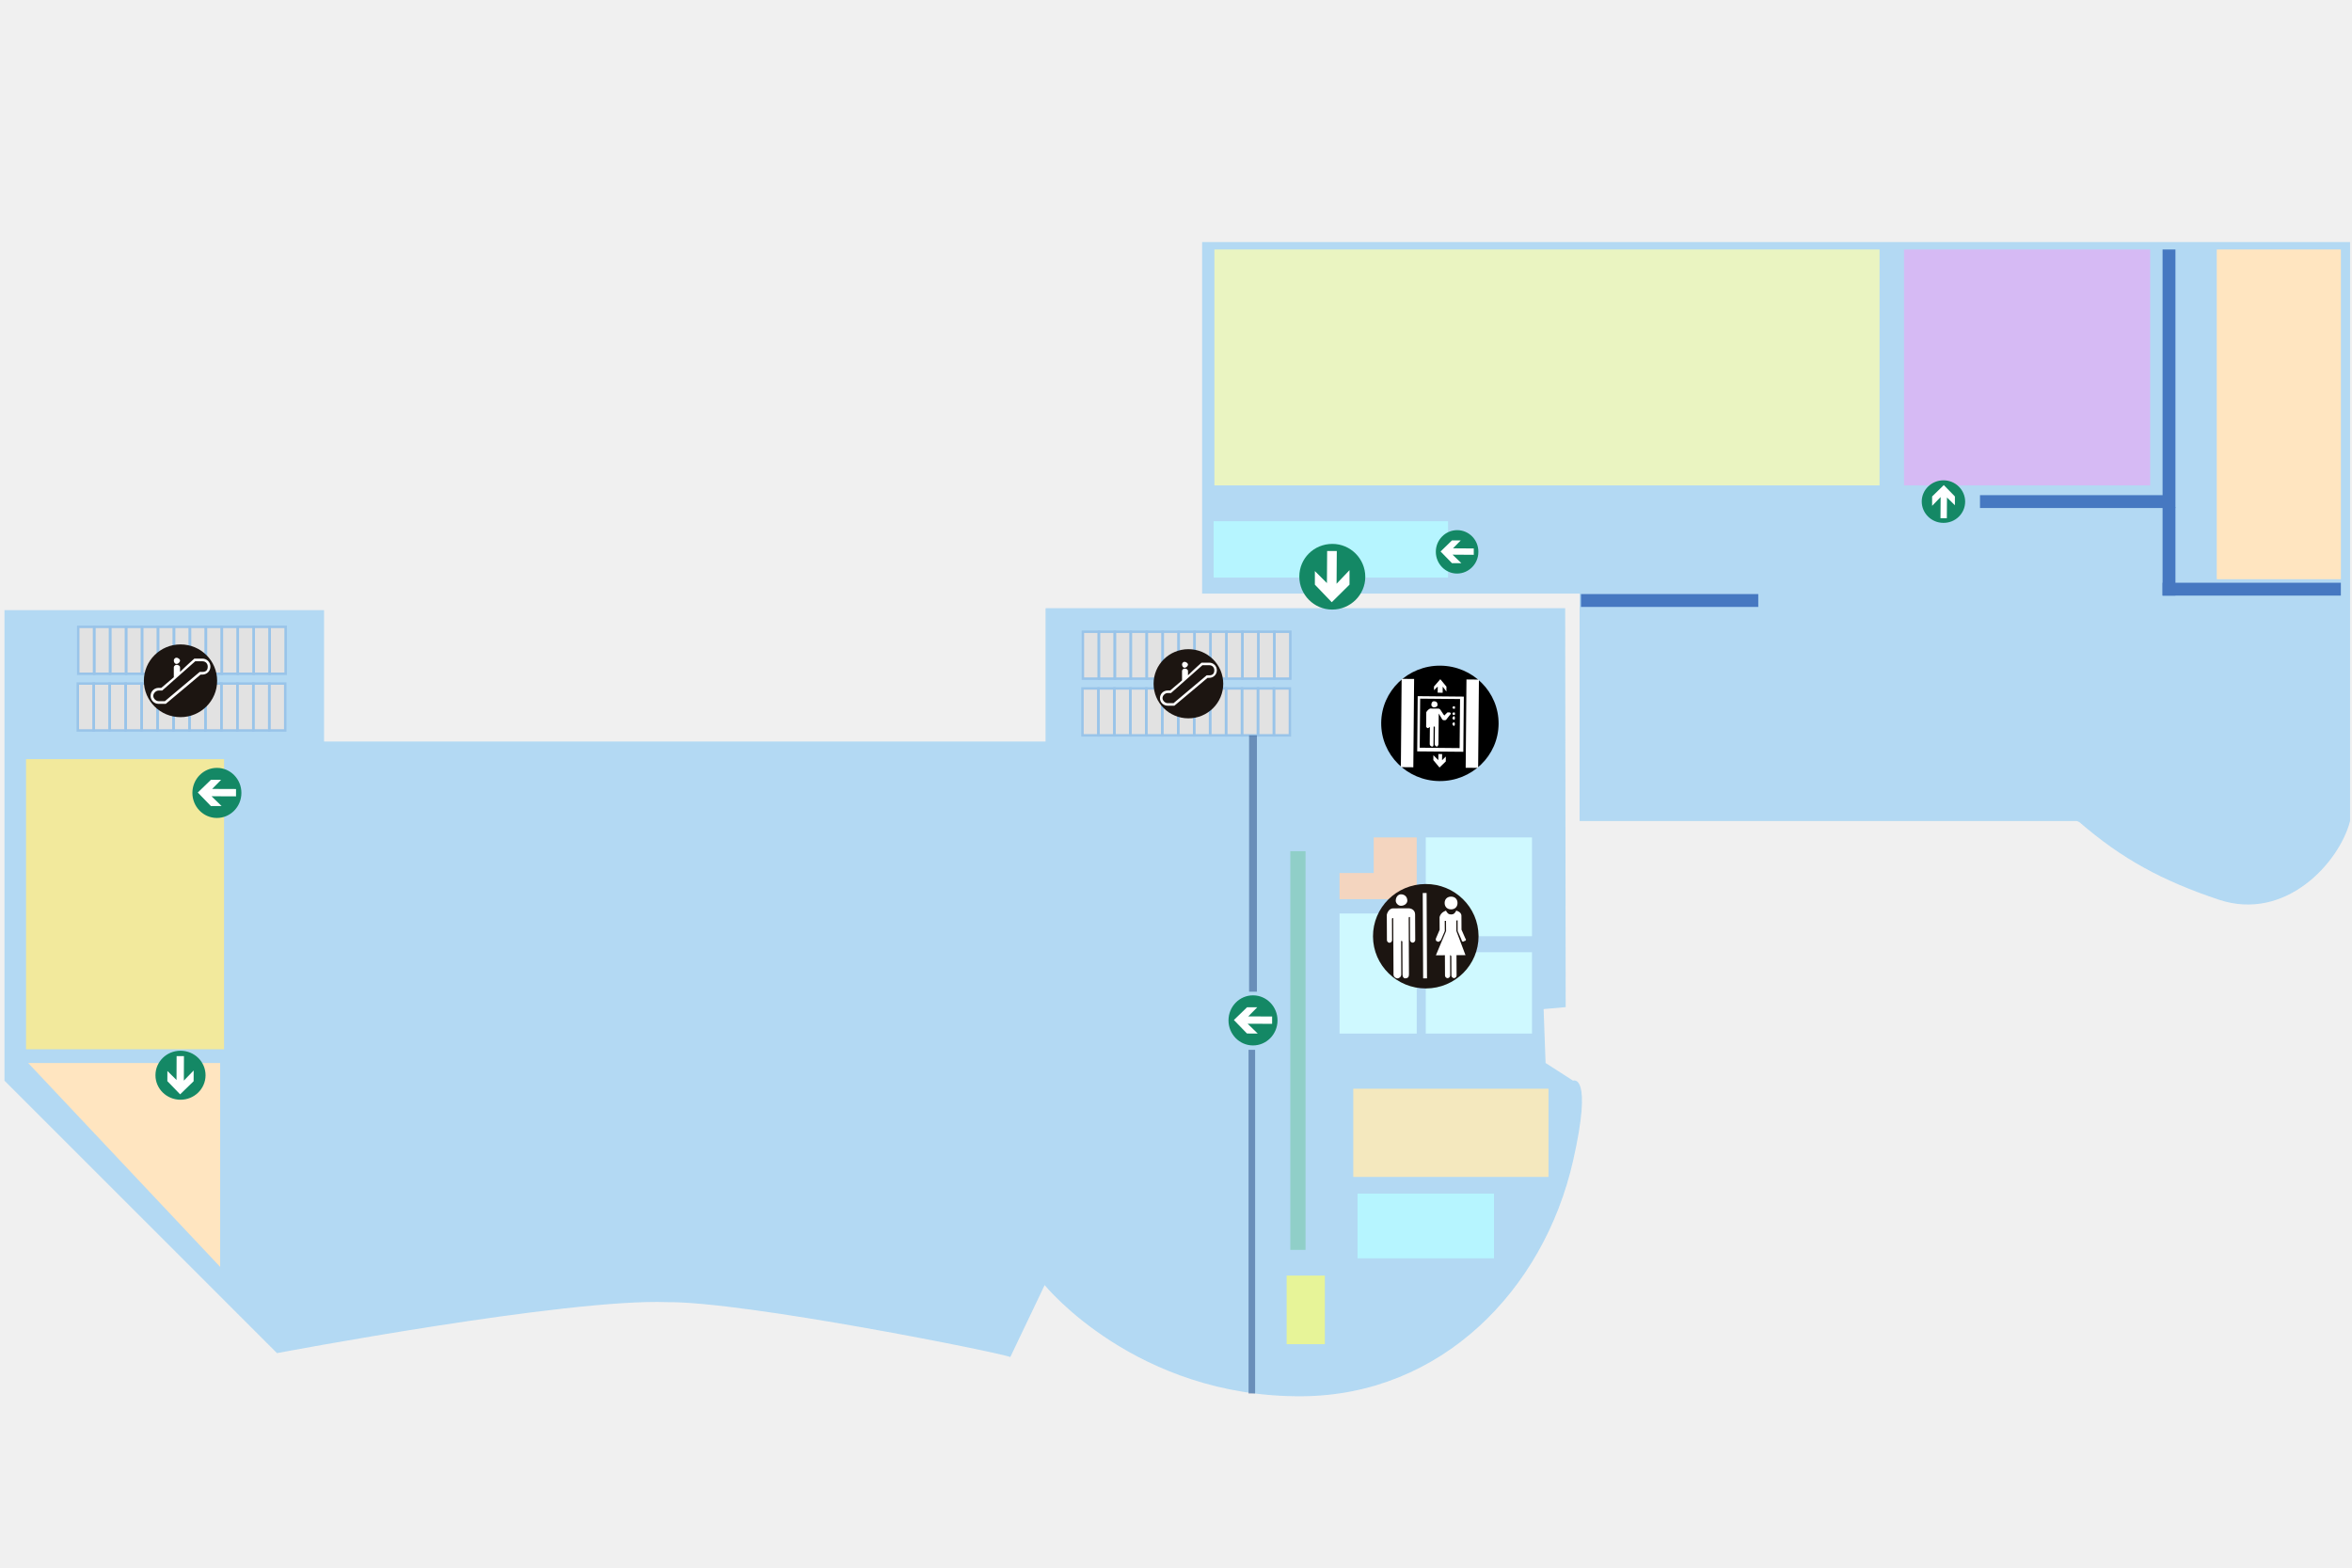
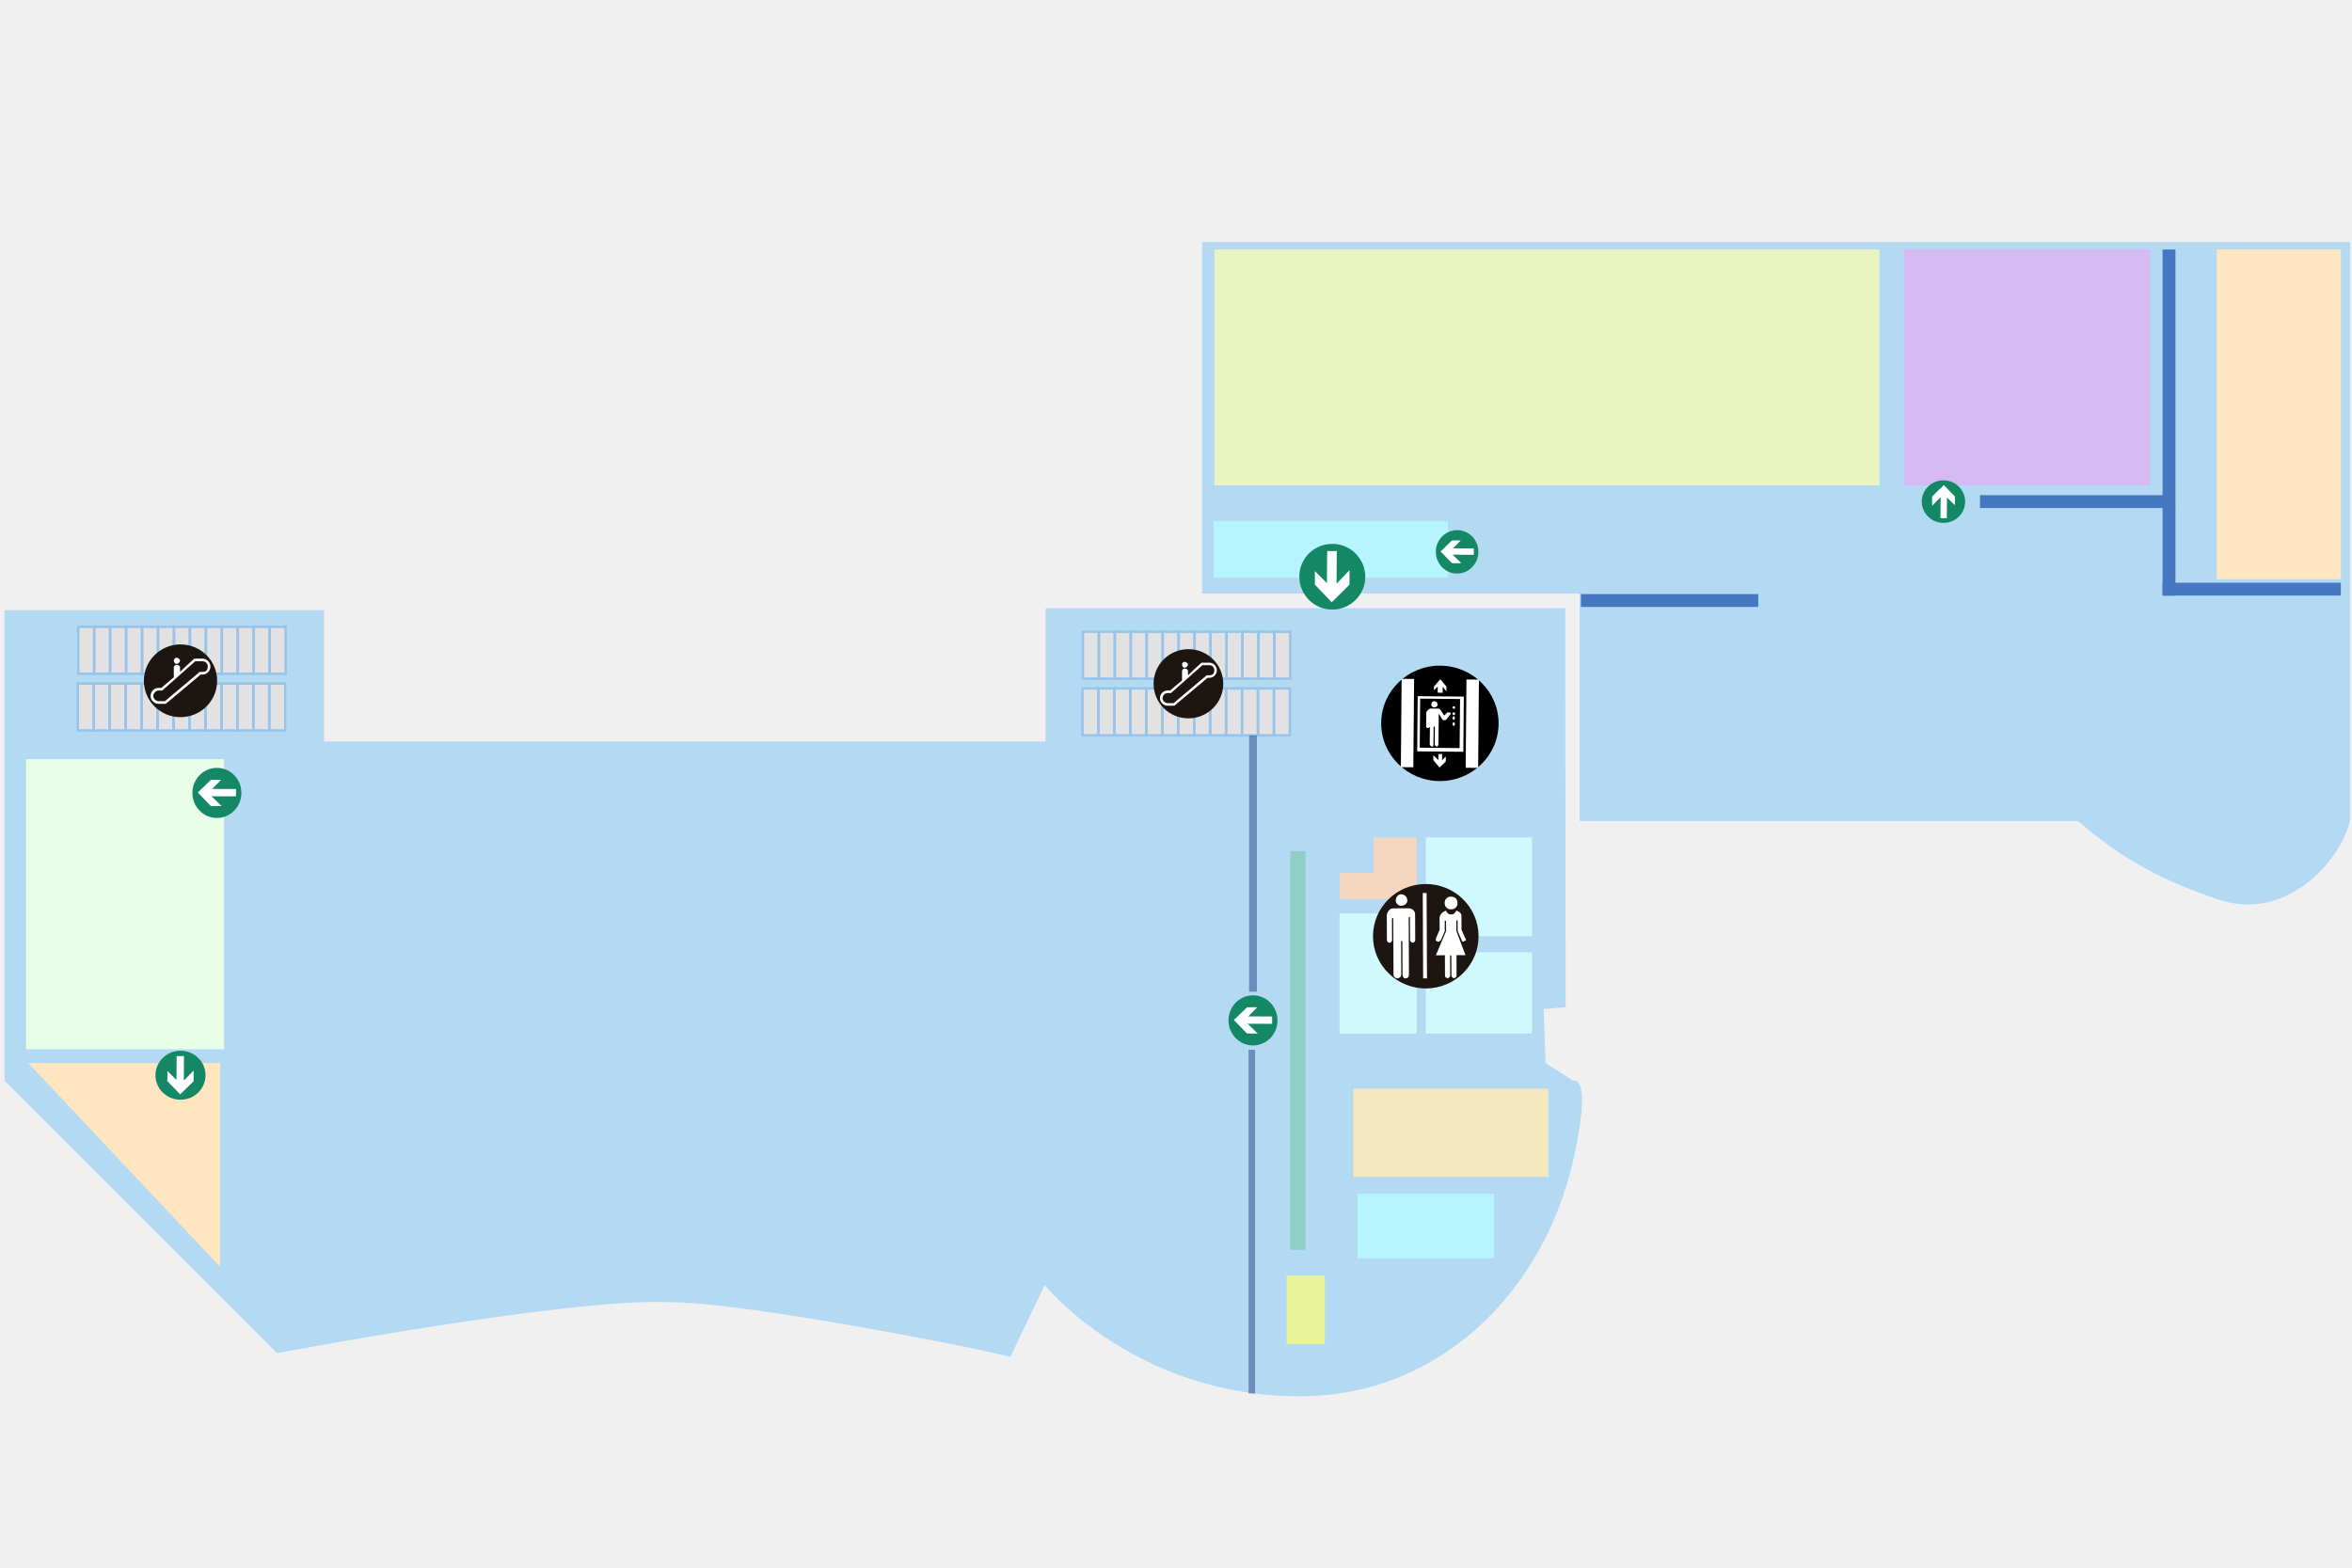
<svg xmlns="http://www.w3.org/2000/svg" version="1.1" id="图层_1" x="0px" y="0px" width="1920px" height="1280px" viewBox="0 0 1920 1280" enable-background="new 0 0 1920 1280" xml:space="preserve">
  <path opacity="0.7" fill="#98CFF4" enable-background="new    " d="M3.648,498.193v384.135l222.478,222.478  c0,0,236.883-44.816,318.512-41.615c63.484-0.622,273.696,41.615,280.098,44.816l28.04-58.751c0,0,74.396,91.866,210.443,90.763  c113.173-0.917,196.869-86.43,220.878-192.067c16.455-72.403,0-65.623,0-65.623l-22.408-14.405l-1.601-44.015l18.006-1.601  l-0.399-325.714H853.546v108.838H264.54V498.193H3.648z" />
  <g>
    <g>
      <rect x="63.863" y="511.818" fill="#E2E2E2" width="168.629" height="38.305" />
      <rect x="63.863" y="511.818" fill="none" stroke="#99C4E9" stroke-width="2" stroke-miterlimit="10" width="13.026" height="38.305" />
      <rect x="76.889" y="511.818" fill="none" stroke="#99C4E9" stroke-width="2" stroke-miterlimit="10" width="13.026" height="38.305" />
      <rect x="89.915" y="511.818" fill="none" stroke="#99C4E9" stroke-width="2" stroke-miterlimit="10" width="13.026" height="38.305" />
      <rect x="102.938" y="511.818" fill="none" stroke="#99C4E9" stroke-width="2" stroke-miterlimit="10" width="13.026" height="38.305" />
      <rect x="115.964" y="511.818" fill="none" stroke="#99C4E9" stroke-width="2" stroke-miterlimit="10" width="13.026" height="38.305" />
      <rect x="128.989" y="511.818" fill="none" stroke="#99C4E9" stroke-width="2" stroke-miterlimit="10" width="13.026" height="38.305" />
      <rect x="142.015" y="511.818" fill="none" stroke="#99C4E9" stroke-width="2" stroke-miterlimit="10" width="13.026" height="38.305" />
      <rect x="155.039" y="511.818" fill="none" stroke="#99C4E9" stroke-width="2" stroke-miterlimit="10" width="13.026" height="38.305" />
      <rect x="168.065" y="511.818" fill="none" stroke="#99C4E9" stroke-width="2" stroke-miterlimit="10" width="13.026" height="38.305" />
      <rect x="181.091" y="511.818" fill="none" stroke="#99C4E9" stroke-width="2" stroke-miterlimit="10" width="13.026" height="38.305" />
      <rect x="194.117" y="511.818" fill="none" stroke="#99C4E9" stroke-width="2" stroke-miterlimit="10" width="13.026" height="38.305" />
      <rect x="207.143" y="511.818" fill="none" stroke="#99C4E9" stroke-width="2" stroke-miterlimit="10" width="13.026" height="38.305" />
      <rect x="220.167" y="511.818" fill="none" stroke="#99C4E9" stroke-width="2" stroke-miterlimit="10" width="13.026" height="38.305" />
    </g>
    <g>
      <rect x="63.512" y="558.107" fill="#E2E2E2" width="168.629" height="38.305" />
      <rect x="63.512" y="558.107" fill="none" stroke="#99C4E9" stroke-width="2" stroke-miterlimit="10" width="13.026" height="38.305" />
      <rect x="76.537" y="558.107" fill="none" stroke="#99C4E9" stroke-width="2" stroke-miterlimit="10" width="13.026" height="38.305" />
      <rect x="89.563" y="558.107" fill="none" stroke="#99C4E9" stroke-width="2" stroke-miterlimit="10" width="13.026" height="38.305" />
      <rect x="102.586" y="558.107" fill="none" stroke="#99C4E9" stroke-width="2" stroke-miterlimit="10" width="13.026" height="38.305" />
      <rect x="115.612" y="558.107" fill="none" stroke="#99C4E9" stroke-width="2" stroke-miterlimit="10" width="13.026" height="38.305" />
      <rect x="128.639" y="558.107" fill="none" stroke="#99C4E9" stroke-width="2" stroke-miterlimit="10" width="13.026" height="38.305" />
      <rect x="141.665" y="558.107" fill="none" stroke="#99C4E9" stroke-width="2" stroke-miterlimit="10" width="13.026" height="38.305" />
      <rect x="154.688" y="558.107" fill="none" stroke="#99C4E9" stroke-width="2" stroke-miterlimit="10" width="13.026" height="38.305" />
      <rect x="167.714" y="558.107" fill="none" stroke="#99C4E9" stroke-width="2" stroke-miterlimit="10" width="13.026" height="38.305" />
      <rect x="180.74" y="558.107" fill="none" stroke="#99C4E9" stroke-width="2" stroke-miterlimit="10" width="13.026" height="38.305" />
      <rect x="193.767" y="558.107" fill="none" stroke="#99C4E9" stroke-width="2" stroke-miterlimit="10" width="13.026" height="38.305" />
      <rect x="206.793" y="558.107" fill="none" stroke="#99C4E9" stroke-width="2" stroke-miterlimit="10" width="13.026" height="38.305" />
      <rect x="219.816" y="558.107" fill="none" stroke="#99C4E9" stroke-width="2" stroke-miterlimit="10" width="13.026" height="38.305" />
    </g>
  </g>
-   <rect x="21.254" y="619.836" fill="#F2E99C" width="161.657" height="236.883" />
+   <rect x="21.254" y="619.836" fill="#E6ffE6" width="161.657" height="236.883" />
  <polygon fill="#FFE5C0" points="22.976,867.923 179.71,867.923 179.71,1034.381 " />
  <rect x="1053.321" y="695.014" fill="#90CFC8" width="12.416" height="325.486" />
  <rect x="1104.702" y="888.923" fill="#F4E8BE" width="159.384" height="72.025" />
  <rect x="1108.211" y="974.563" fill="#B6F5FF" width="111.368" height="52.819" />
  <g>
    <path d="M1223.337,591.082c-0.239,26.007-21.879,46.904-48.339,46.653c-26.459-0.252-47.719-21.549-47.489-47.573   c0.239-26.014,21.879-46.904,48.338-46.653C1202.306,543.754,1223.579,565.058,1223.337,591.082z" />
    <path fill="#FFFFFF" d="M1180.239,621.714l-5.139,4.955l-5.045-6.066l0.05-4.001l4.034,4.04l0.045-4.994l3.053,0.028l-0.05,4.999   l3.086-2.974L1180.239,621.714z M1170.603,560.526l5.144-5.959l5.032,6.059l-0.033,4.006l-3.014-4.034l-0.039,4.999l-4.079-0.028   l0.045-5.011l-3.079,2.969L1170.603,560.526z M1167.254,593.548c0,0-1.031,0.988-2.048,0.976l-1.01-1.016l0.112-12.014   c0,0,1.044-1.992,3.086-2.974l7.131,0.073c0,0,1.01,0.011,2.014,2.026l2.003,3.014c0,0,0.998,1.021,1.021,0.018l2.048-1.98   c1.016,0.005,2.037,0.018,2.037,0.018c1.005,1.016,1.005,1.016-0.023,1.998l-3.086,3.977c0,0-1.021,0.988-3.052-0.028l-3.001-5.04   l-0.235,25.037c-0.005,1.003-1.037,1.992-1.037,1.992c-1.016-0.005-2.031-1.021-2.014-2.021l0.128-14.021   c0,0-1.01-1.005-1.021-0.005l-0.122,14.016c-0.018,1.005-0.018,2.016-1.037,1.993c-1.021-0.011-2.031-1.016-2.021-2.021   l0.234-25.031c0,0,0,0-0.018,0.993L1167.254,593.548z M1187.632,590.736c-0.005,1.005-0.018,1.998-1.032,1.993   c0,0-1.005-1.01-0.993-2.016l1.021-0.993C1187.649,589.73,1187.632,590.736,1187.632,590.736L1187.632,590.736z M1187.67,586.73   c0,0-0.005,1.003-1.032,0.988l-0.998-1.01c0.005-1,1.032-1.993,1.032-1.993C1187.689,584.727,1187.678,585.73,1187.67,586.73   L1187.67,586.73z M1187.711,582.729c-0.018,0.993-0.018,0.993-1.027,0.981c0,0-1.016,0-1.005-1.01   c0.011-0.998,1.022-0.998,1.022-0.998C1187.716,581.719,1187.716,581.719,1187.711,582.729L1187.711,582.729z M1187.756,577.717   c0,1.005,0,1.005-1.032,0.993c0,0-1.01-0.018-1.005-1.016s1.027-0.988,1.027-0.988   C1187.767,576.725,1187.767,576.725,1187.756,577.717L1187.756,577.717z M1173.515,575.575c0,1.005-1.031,1.998-3.063,1.98   c-1.016-0.011-2.031-1.027-2.019-2.026c0.018-2.003,1.049-2.996,2.071-2.986C1172.534,572.563,1173.548,573.578,1173.515,575.575   L1173.515,575.575z M1192.928,568.751l-35.628-0.341l-0.402,45.075l37.654,0.339l0.407-45.057L1192.928,568.751z M1191.889,570.744   c-0.018,3.008-0.341,38.06-0.363,40.058c-3.058-0.039-29.512-0.279-32.576-0.312c0.023-1.998,0.346-37.05,0.369-40.053   C1162.366,570.476,1188.837,570.715,1191.889,570.744L1191.889,570.744z M1206.642,626.96l-10.171-0.094l0.648-72.092l10.178,0.089   L1206.642,626.96z M1153.731,626.47l-10.171-0.094l0.641-72.097l10.177,0.083L1153.731,626.47z" />
  </g>
  <g>
    <rect x="1163.894" y="683.754" fill="#CFF9FF" width="86.721" height="80.672" />
    <rect x="1163.894" y="777.477" fill="#CFF9FF" width="86.721" height="66.436" />
    <rect x="1093.503" y="745.842" fill="#CFF9FF" width="62.994" height="98.073" />
    <polygon fill="#F4D5BF" points="1121.383,683.754 1121.383,712.821 1093.503,712.821 1093.503,734.174 1156.497,734.174    1156.497,721.124 1156.497,712.821 1156.497,683.754  " />
    <g>
      <path fill="#1C1511" d="M1206.982,764.211c0.116,23.548-19.073,42.733-42.872,42.853c-23.795,0.116-43.18-18.883-43.301-42.426    c-0.11-23.548,19.084-42.727,42.884-42.848C1187.485,721.664,1206.866,740.663,1206.982,764.211z" />
      <g>
        <path fill="#FFFFFF" d="M1189.811,737.26c0.012,3.12-2.078,5.208-5.228,5.224c-3.151,0.01-5.259-2.053-5.28-5.174     c-0.015-3.12,2.078-5.21,5.228-5.224C1187.676,732.072,1189.79,734.14,1189.811,737.26L1189.811,737.26z" />
        <path fill="#FFFFFF" d="M1136.382,767.678c0.011,1.042-1.037,2.089-2.088,2.094c-1.047,0-2.109-1.037-2.109-2.073l-0.102-20.794     c0,0,1.028-5.205,5.224-5.229l12.612-0.061c0,0,5.244-0.025,5.268,5.174l0.106,20.801c0,1.042-1.042,2.078-2.094,2.088     c-1.052,0.005-2.104-1.032-2.114-2.068l-0.09-18.718c0,0-1.057-1.042-1.042,1.047l0.216,45.757     c0.015,2.073-1.021,3.115-3.13,3.135c-1.045,0-2.107-1.037-2.114-3.115l-0.131-27.036c0,0-1.057-1.042-1.052,0l0.128,27.041     c0.015,2.078-2.083,3.132-3.135,3.135c-1.042,0.005-3.151-1.032-3.166-3.105l-0.223-45.752c0,0-0.005-1.042-1.047,0.005     L1136.382,767.678z" />
        <path fill="#FFFFFF" d="M1193.001,747.638l0.07,11.445l3.181,7.261c1.057,1.037,0.011,2.083-1.037,2.089     c-1.052,1.042-2.104,0.01-2.112-1.032l-3.186-7.261l-0.03-8.318c-0.015-1.047-1.062,0-1.062,0l0.046,8.318l7.448,19.719     l-7.351,0.036l0.085,16.648c0.005,1.037-1.042,2.083-2.094,2.083c-1.047,0.01-2.104-1.021-2.109-2.063l-0.075-15.601     c-0.011-1.032-1.057-1.032-1.057-1.032l0.075,16.633c0.011,1.042-1.031,2.089-2.088,2.094c-1.052,0.01-2.109-1.032-2.109-2.07     l-0.08-16.638l-7.358,0.031l8.313-19.794l-0.049-8.318h-1.047l0.046,8.318l-3.115,7.297c-1.047,1.047-2.094,2.089-3.151,1.062     c-1.047,0.005-1.057-1.042-1.057-2.083l3.115-7.287l-0.051-10.403c1.032-4.167,5.224-5.224,5.224-5.224     c1.057,2.073,2.119,3.11,4.218,3.101c2.099-0.01,3.14-1.062,4.189-3.146C1188.788,743.5,1192.992,744.518,1193.001,747.638     L1193.001,747.638z" />
        <path fill="#FFFFFF" d="M1148.84,735.378c0.011,2.083-2.089,4.171-5.239,4.192c-2.099,0.011-4.207-2.063-4.218-4.151     c-0.02-3.105,2.068-5.205,4.171-5.219C1146.705,730.19,1148.819,732.253,1148.84,735.378L1148.84,735.378z" />
        <rect x="1161.57" y="729.142" transform="matrix(1 -0.0047 0.0047 1 -3.5778 5.4752)" fill="#FFFFFF" width="3.156" height="69.687" />
      </g>
    </g>
  </g>
  <g>
    <g>
      <rect x="883.991" y="515.81" fill="#E2E2E2" width="168.629" height="38.305" />
      <rect x="883.991" y="515.81" fill="none" stroke="#99C4E9" stroke-width="2" stroke-miterlimit="10" width="13.026" height="38.305" />
      <rect x="897.017" y="515.81" fill="none" stroke="#99C4E9" stroke-width="2" stroke-miterlimit="10" width="13.026" height="38.305" />
      <rect x="910.043" y="515.81" fill="none" stroke="#99C4E9" stroke-width="2" stroke-miterlimit="10" width="13.026" height="38.305" />
      <rect x="923.067" y="515.81" fill="none" stroke="#99C4E9" stroke-width="2" stroke-miterlimit="10" width="13.026" height="38.305" />
      <rect x="936.093" y="515.81" fill="none" stroke="#99C4E9" stroke-width="2" stroke-miterlimit="10" width="13.026" height="38.305" />
      <rect x="949.118" y="515.81" fill="none" stroke="#99C4E9" stroke-width="2" stroke-miterlimit="10" width="13.026" height="38.305" />
      <rect x="962.144" y="515.81" fill="none" stroke="#99C4E9" stroke-width="2" stroke-miterlimit="10" width="13.026" height="38.305" />
      <rect x="975.167" y="515.81" fill="none" stroke="#99C4E9" stroke-width="2" stroke-miterlimit="10" width="13.026" height="38.305" />
      <rect x="988.193" y="515.81" fill="none" stroke="#99C4E9" stroke-width="2" stroke-miterlimit="10" width="13.026" height="38.305" />
      <rect x="1001.22" y="515.81" fill="none" stroke="#99C4E9" stroke-width="2" stroke-miterlimit="10" width="13.026" height="38.305" />
      <rect x="1014.246" y="515.81" fill="none" stroke="#99C4E9" stroke-width="2" stroke-miterlimit="10" width="13.026" height="38.305" />
      <rect x="1027.272" y="515.81" fill="none" stroke="#99C4E9" stroke-width="2" stroke-miterlimit="10" width="13.026" height="38.305" />
      <rect x="1040.295" y="515.81" fill="none" stroke="#99C4E9" stroke-width="2" stroke-miterlimit="10" width="13.026" height="38.305" />
    </g>
    <g>
      <rect x="883.64" y="562.099" fill="#E2E2E2" width="168.629" height="38.305" />
      <rect x="883.64" y="562.099" fill="none" stroke="#99C4E9" stroke-width="2" stroke-miterlimit="10" width="13.026" height="38.305" />
      <rect x="896.665" y="562.099" fill="none" stroke="#99C4E9" stroke-width="2" stroke-miterlimit="10" width="13.026" height="38.305" />
      <rect x="909.691" y="562.099" fill="none" stroke="#99C4E9" stroke-width="2" stroke-miterlimit="10" width="13.026" height="38.305" />
      <rect x="922.715" y="562.099" fill="none" stroke="#99C4E9" stroke-width="2" stroke-miterlimit="10" width="13.026" height="38.305" />
      <rect x="935.741" y="562.099" fill="none" stroke="#99C4E9" stroke-width="2" stroke-miterlimit="10" width="13.026" height="38.305" />
      <rect x="948.767" y="562.099" fill="none" stroke="#99C4E9" stroke-width="2" stroke-miterlimit="10" width="13.026" height="38.305" />
      <rect x="961.793" y="562.099" fill="none" stroke="#99C4E9" stroke-width="2" stroke-miterlimit="10" width="13.026" height="38.305" />
      <rect x="974.817" y="562.099" fill="none" stroke="#99C4E9" stroke-width="2" stroke-miterlimit="10" width="13.026" height="38.305" />
      <rect x="987.843" y="562.099" fill="none" stroke="#99C4E9" stroke-width="2" stroke-miterlimit="10" width="13.026" height="38.305" />
      <rect x="1000.869" y="562.099" fill="none" stroke="#99C4E9" stroke-width="2" stroke-miterlimit="10" width="13.026" height="38.305" />
      <rect x="1013.895" y="562.099" fill="none" stroke="#99C4E9" stroke-width="2" stroke-miterlimit="10" width="13.026" height="38.305" />
      <rect x="1026.921" y="562.099" fill="none" stroke="#99C4E9" stroke-width="2" stroke-miterlimit="10" width="13.026" height="38.305" />
      <rect x="1039.945" y="562.099" fill="none" stroke="#99C4E9" stroke-width="2" stroke-miterlimit="10" width="13.026" height="38.305" />
    </g>
  </g>
  <g>
    <path fill="#1C1511" d="M998.566,558.284c0,15.59-12.731,28.228-28.435,28.228c-15.703,0-28.434-12.639-28.434-28.228   c0-15.595,12.731-28.238,28.434-28.238C985.835,530.047,998.566,542.689,998.566,558.284z" />
    <path fill="#FFFFFF" d="M980.876,541.064L980.876,541.064c0,0-5.546,4.821-11.092,10.331v-3.446c0-1.376-1.384-2.063-2.773-2.063   c-0.692,0-2.078,0.689-2.078,2.063v7.575c-4.852,4.132-9.705,8.264-9.705,8.264c-0.692,0-2.08,0-2.08,0   c-3.462,0-6.239,2.754-6.239,6.203c0,3.44,2.776,6.194,6.239,6.194h5.546c0,0,26.341-22.036,27.036-22.723c0.689,0,1.386,0,1.386,0   c3.466,0,6.239-2.754,6.239-6.2c0-3.44-2.773-6.197-6.239-6.197L980.876,541.064L980.876,541.064z M987.116,543.129   c2.77,0,4.159,2.063,4.159,4.132c0,2.756-1.388,4.136-4.159,4.136h-2.08l-27.034,22.723c-0.692,0-4.854,0-4.854,0   c-2.08,0-4.159-2.063-4.159-4.128c0-2.063,2.078-4.136,4.159-4.136h2.773c0,0,24.956-22.035,25.649-22.728   C982.265,543.129,987.116,543.129,987.116,543.129L987.116,543.129z M969.784,542.439c0,1.382-1.384,2.754-2.773,2.754   c-1.382,0-2.078-1.371-2.078-2.754c0-0.689,0.696-2.063,2.078-2.063C968.398,540.374,969.784,541.749,969.784,542.439   L969.784,542.439z" />
  </g>
  <g>
    <path fill="#1C1511" d="M177.256,555.859c0,16.395-13.389,29.686-29.904,29.686s-29.903-13.291-29.903-29.686   c0-16.401,13.389-29.697,29.903-29.697C163.868,526.163,177.256,539.458,177.256,555.859z" />
    <path fill="#FFFFFF" d="M158.651,537.75L158.651,537.75c0,0-5.832,5.07-11.665,10.865v-3.624c0-1.447-1.456-2.17-2.917-2.17   c-0.728,0-2.185,0.724-2.185,2.17v7.967c-5.102,4.345-10.207,8.691-10.207,8.691c-0.728,0-2.188,0-2.188,0   c-3.641,0-6.561,2.896-6.561,6.524c0,3.617,2.919,6.513,6.561,6.513h5.832c0,0,27.702-23.174,28.432-23.897   c0.724,0,1.458,0,1.458,0c3.645,0,6.561-2.896,6.561-6.52c0-3.617-2.917-6.517-6.561-6.517L158.651,537.75L158.651,537.75z    M165.213,539.92c2.913,0,4.373,2.17,4.373,4.345c0,2.899-1.46,4.349-4.373,4.349h-2.188l-28.43,23.897c-0.728,0-5.104,0-5.104,0   c-2.188,0-4.373-2.17-4.373-4.342c0-2.17,2.185-4.349,4.373-4.349h2.917c0,0,26.246-23.173,26.974-23.902   C160.113,539.92,165.213,539.92,165.213,539.92L165.213,539.92z M146.987,539.196c0,1.453-1.456,2.896-2.917,2.896   c-1.453,0-2.185-1.442-2.185-2.896c0-0.724,0.732-2.17,2.185-2.17C145.53,537.024,146.987,538.47,146.987,539.196L146.987,539.196z   " />
  </g>
  <g>
    <path fill="#148865" d="M147.433,857.908c11.292,0.049,20.41,9.041,20.365,20.092c-0.051,11.045-9.241,19.967-20.527,19.918   c-11.292-0.047-20.41-9.041-20.365-20.09C126.952,866.779,136.143,857.862,147.433,857.908z" />
    <path fill="#FFFFFF" d="M144.175,862.296l-0.079,19.501l-7.448-7.344l-0.035,8.291l10.427,10.773l11.016-10.683l0.037-8.78   l-8.017,8.26l0.086-19.995L144.175,862.296z" />
  </g>
  <rect x="1019.662" y="600.405" opacity="0.5" fill="#1F447F" enable-background="new    " width="6.398" height="209.314" />
  <rect x="1019.227" y="857.167" opacity="0.5" fill="#1F447F" enable-background="new    " width="5.36" height="280.616" />
  <rect x="1050.321" y="1041.5" fill="#E7F498" width="31.208" height="56" />
  <g>
    <path fill="#148865" d="M197.066,647.488c-0.049,11.292-9.041,20.41-20.092,20.365c-11.045-0.051-19.967-9.241-19.918-20.527   c0.047-11.292,9.041-20.41,20.09-20.365C188.195,627.007,197.113,636.198,197.066,647.488z" />
    <path fill="#FFFFFF" d="M192.679,644.229l-19.501-0.079l7.344-7.448l-8.291-0.035l-10.773,10.427l10.683,11.016l8.78,0.037   l-8.26-8.017l19.995,0.086L192.679,644.229z" />
  </g>
  <g>
    <path fill="#148865" d="M1042.866,833.222c-0.049,11.292-9.041,20.41-20.092,20.365c-11.045-0.051-19.967-9.241-19.918-20.527   c0.047-11.292,9.041-20.41,20.09-20.365C1033.996,812.741,1042.913,821.932,1042.866,833.222z" />
    <path fill="#FFFFFF" d="M1038.478,829.964l-19.501-0.079l7.344-7.448l-8.291-0.035l-10.773,10.427l10.683,11.016l8.78,0.037   l-8.26-8.017l19.995,0.086L1038.478,829.964z" />
  </g>
  <path opacity="0.7" fill="#98CFF4" d="M981.33,197.611v287.034h308.14v185.728h406.07c0.281,0.281,1.595,0.657,1.97,0.938  c34.613,29.923,67.538,47.839,113.97,63.316c54.218,18.01,98.117-30.204,106.935-64.254l0,0V484.645V197.611H981.33L981.33,197.611z  " />
  <rect x="1809.604" y="203.709" fill="#FFE5C0" width="101.306" height="269.212" />
  <rect x="990.71" y="425.552" fill="#B6F5FF" width="191.356" height="46.057" />
  <g>
    <path fill="#148865" d="M1206.84,450.639c0,9.775-7.89,17.664-17.429,17.664c-9.539,0-17.311-8.008-17.311-17.782   c0-9.774,7.89-17.664,17.429-17.664C1199.185,432.858,1206.957,440.866,1206.84,450.639z" />
    <path fill="#FFFFFF" d="M1203.071,447.814l-16.958-0.118l6.359-6.477h-7.183l-9.303,9.068l9.303,9.539h7.655l-7.183-6.948   l17.311,0.118L1203.071,447.814L1203.071,447.814z" />
  </g>
  <rect x="1765.366" y="203.709" fill="#4678C1" width="10.499" height="211.055" />
  <rect x="1616.316" y="404.292" fill="#4678C1" width="154.3" height="10.499" />
  <rect x="1554.316" y="203.709" fill="#D6BAF4" width="200.977" height="192.596" />
  <g>
    <path fill="#148865" d="M1087.679,444.083c14.853,0,26.842,12.181,26.842,26.907s-12.168,26.725-27.021,26.725   s-26.842-12.181-26.842-26.907C1060.658,455.9,1072.648,444.083,1087.679,444.083z" />
    <path fill="#FFFFFF" d="M1083.384,449.9l-0.179,26.18l-9.842-9.817v11.09l13.779,14.362l14.495-14.362v-11.818l-10.558,11.09   l0.179-26.725H1083.384z" />
  </g>
  <rect x="991.361" y="203.709" fill="#EAF4C1" width="542.955" height="192.596" />
  <g>
    <path fill="#148865" d="M1586.425,426.91c-9.775,0-17.664-7.89-17.664-17.429s8.008-17.311,17.782-17.311   c9.775,0,17.664,7.89,17.664,17.429C1604.206,419.256,1596.198,427.027,1586.425,426.91z" />
    <path fill="#FFFFFF" d="M1589.25,423.141l0.118-16.958l6.477,6.359v-7.183l-9.068-9.303l-9.539,9.303v7.655l6.948-7.183   l-0.118,17.311L1589.25,423.141L1589.25,423.141z" />
  </g>
  <rect x="1765.366" y="414.186" fill="#4678C1" width="10.499" height="72.115" />
  <rect x="1765.366" y="475.801" fill="#4678C1" width="145.544" height="10.499" />
  <rect x="1290.572" y="485.051" fill="#4678C1" width="144.744" height="10.499" />
</svg>
